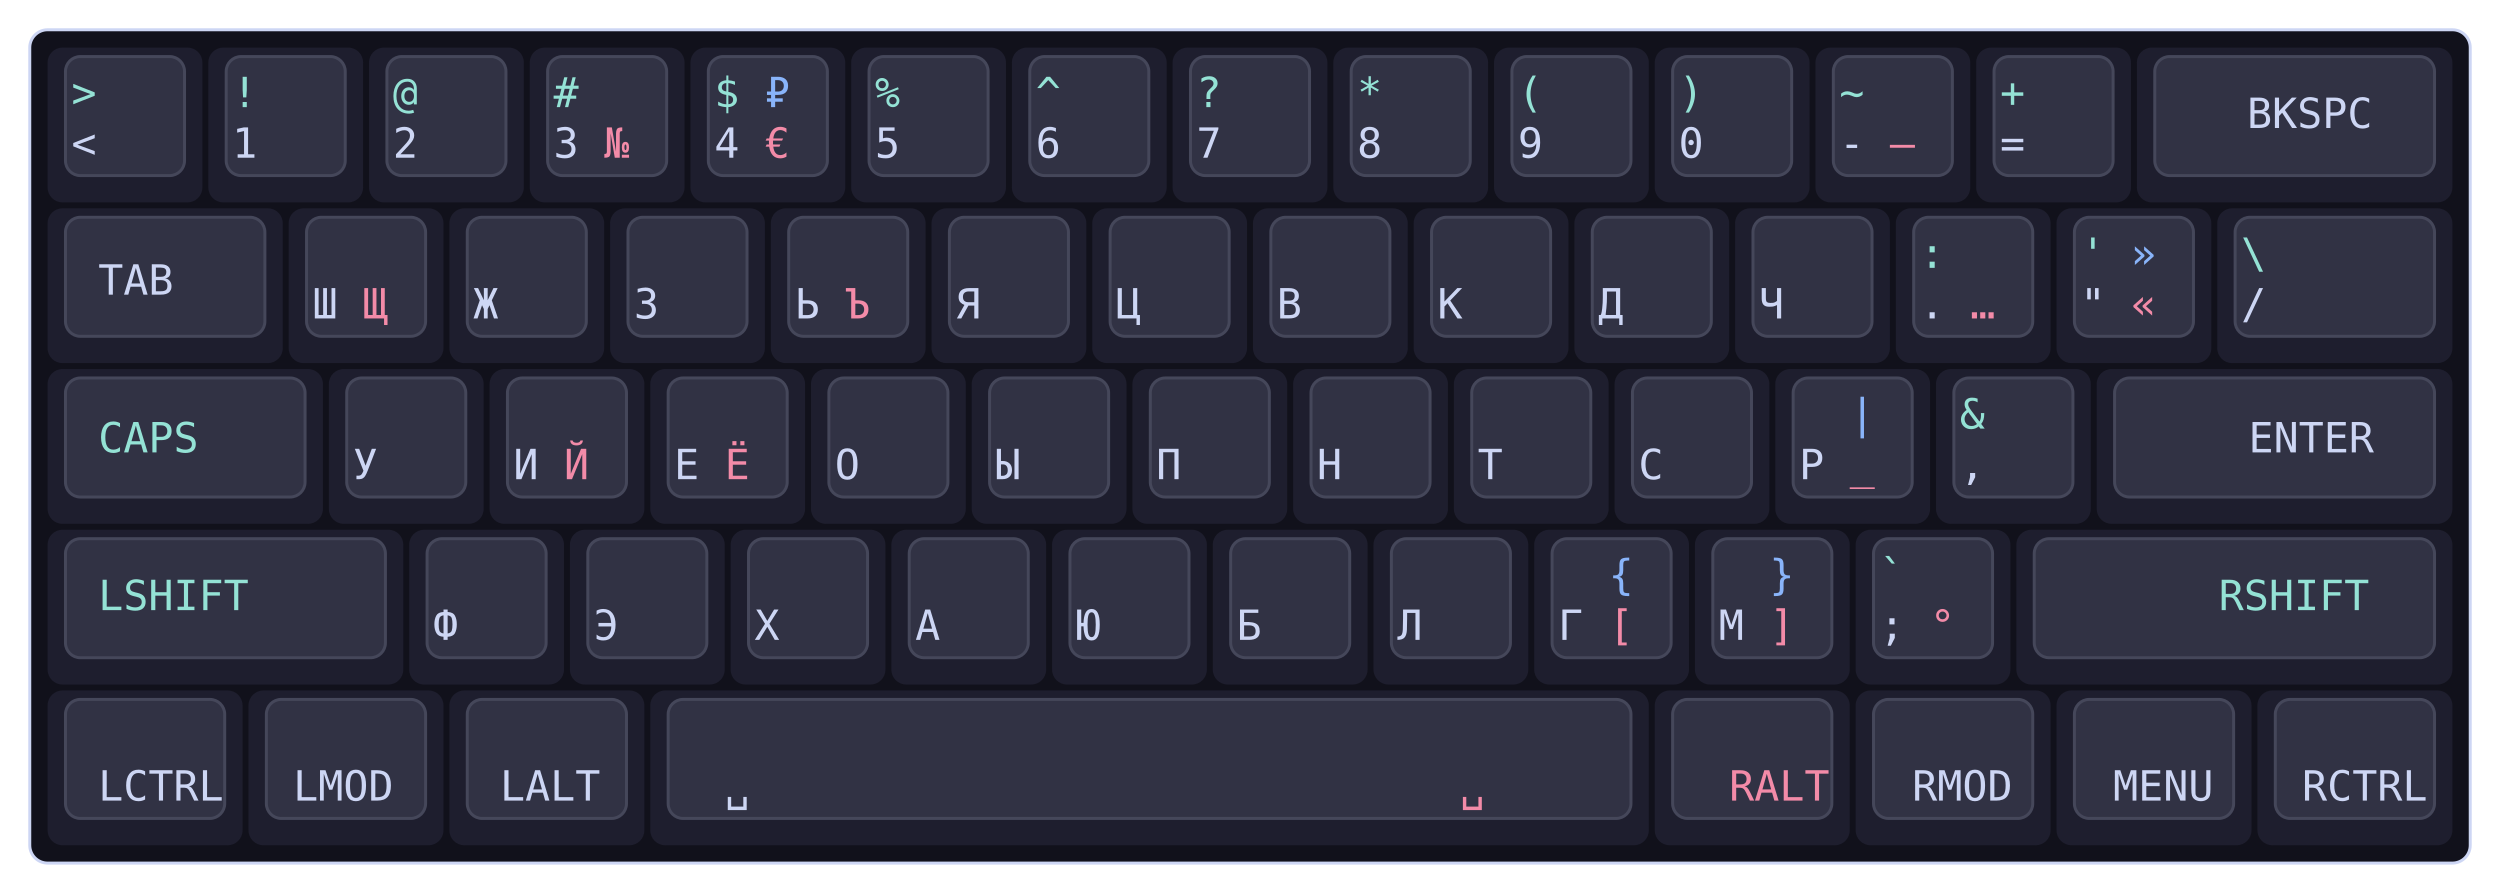
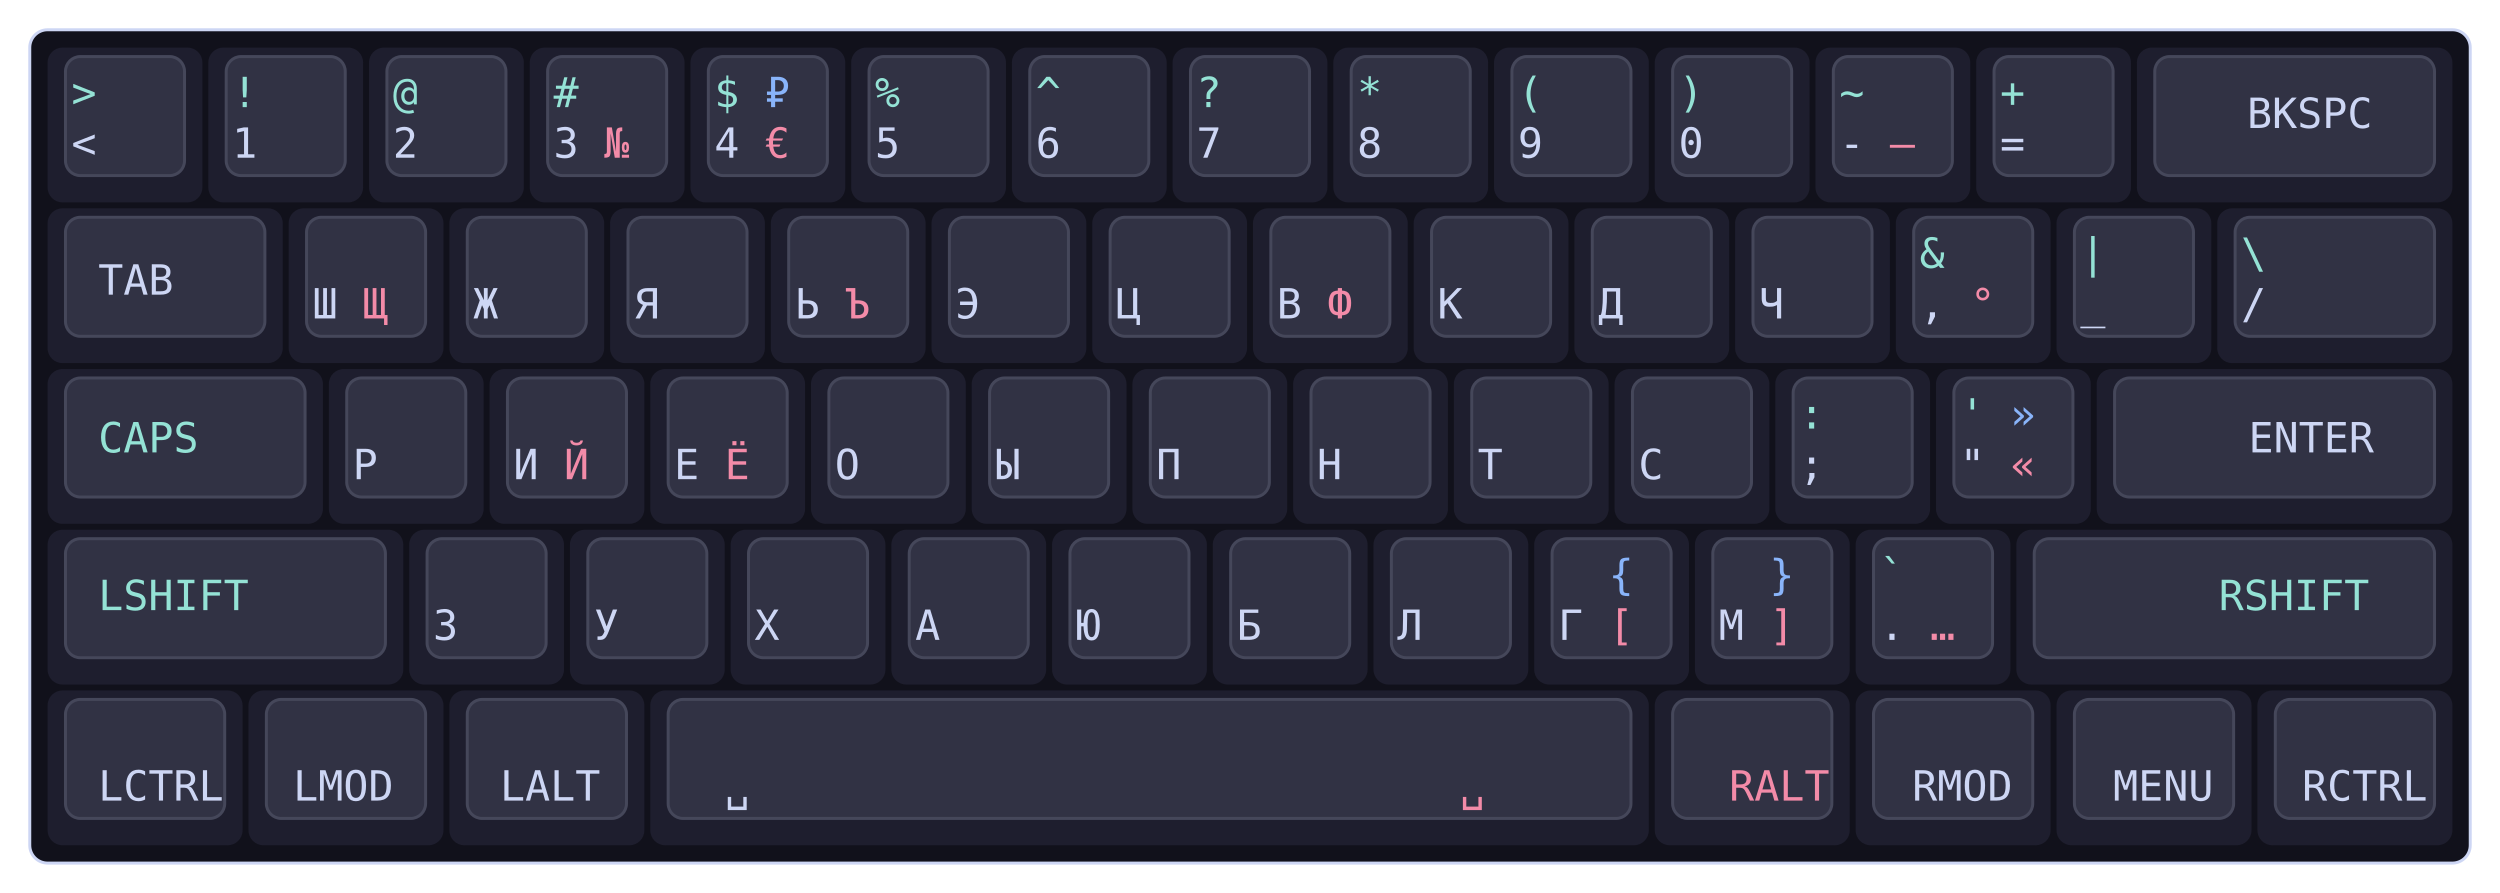
<svg xmlns="http://www.w3.org/2000/svg" width="840px" height="300px" viewBox="0 0 840 300">
  <style type="text/css">
    .keycap .outer { fill: #1e1e2e; }
    .keycap .inner { fill: #313244; stroke: #45475a; }
    .label { font: 14px monospace; }
    .label.level1 { fill: #cdd6f4; }
    .label.level2 { fill: #94e2d5; }
    .label.level3 { fill: #f38ba8; }
    .label.level4 { fill: #89b4fa; }
    .label.small { font-size: 10px; }
  </style>
  <g transform="translate(10,10)">
    <rect width="820" height="280" stroke="#cdd6f4" stroke-width="1" fill="#11111b" rx="6" />
    <g transform="translate(5,5)">
      <g class="keycap">
        <rect x="1" y="1" width="52" height="52" rx="5" class="outer" />
        <rect x="7" y="4" width="40" height="40" rx="5" class="inner" />
        <text x="9.0" y="38.0" class="label level1">&lt;</text>
        <text x="9.0" y="21.0" class="label level2">&gt;</text>
        <text x="26.0" y="38.0" class="label level3" />
        <text x="26.0" y="21.0" class="label level4" />
      </g>
      <g class="keycap">
        <rect x="55" y="1" width="52" height="52" rx="5" class="outer" />
        <rect x="61" y="4" width="40" height="40" rx="5" class="inner" />
        <text x="63.0" y="38.0" class="label level1">1</text>
        <text x="63.0" y="21.0" class="label level2">!</text>
        <text x="80.0" y="38.0" class="label level3" />
        <text x="80.0" y="21.0" class="label level4" />
      </g>
      <g class="keycap">
        <rect x="109" y="1" width="52" height="52" rx="5" class="outer" />
        <rect x="115" y="4" width="40" height="40" rx="5" class="inner" />
        <text x="117.0" y="38.0" class="label level1">2</text>
        <text x="117.0" y="21.0" class="label level2">@</text>
        <text x="134.0" y="38.0" class="label level3" />
        <text x="134.0" y="21.0" class="label level4" />
      </g>
      <g class="keycap">
        <rect x="163" y="1" width="52" height="52" rx="5" class="outer" />
        <rect x="169" y="4" width="40" height="40" rx="5" class="inner" />
        <text x="171.0" y="38.0" class="label level1">3</text>
        <text x="171.0" y="21.0" class="label level2">#</text>
        <text x="188.0" y="38.0" class="label level3">№</text>
        <text x="188.0" y="21.0" class="label level4" />
      </g>
      <g class="keycap">
        <rect x="217" y="1" width="52" height="52" rx="5" class="outer" />
        <rect x="223" y="4" width="40" height="40" rx="5" class="inner" />
        <text x="225.0" y="38.0" class="label level1">4</text>
        <text x="225.0" y="21.0" class="label level2">$</text>
        <text x="242.0" y="38.0" class="label level3">€</text>
        <text x="242.0" y="21.0" class="label level4">₽</text>
      </g>
      <g class="keycap">
        <rect x="271" y="1" width="52" height="52" rx="5" class="outer" />
        <rect x="277" y="4" width="40" height="40" rx="5" class="inner" />
        <text x="279.0" y="38.0" class="label level1">5</text>
        <text x="279.0" y="21.0" class="label level2">%</text>
        <text x="296.0" y="38.0" class="label level3" />
        <text x="296.0" y="21.0" class="label level4" />
      </g>
      <g class="keycap">
        <rect x="325" y="1" width="52" height="52" rx="5" class="outer" />
        <rect x="331" y="4" width="40" height="40" rx="5" class="inner" />
        <text x="333.0" y="38.0" class="label level1">6</text>
        <text x="333.0" y="21.0" class="label level2">^</text>
        <text x="350.0" y="38.0" class="label level3" />
        <text x="350.0" y="21.0" class="label level4" />
      </g>
      <g class="keycap">
        <rect x="379" y="1" width="52" height="52" rx="5" class="outer" />
        <rect x="385" y="4" width="40" height="40" rx="5" class="inner" />
        <text x="387.0" y="38.0" class="label level1">7</text>
        <text x="387.0" y="21.0" class="label level2">?</text>
        <text x="404.0" y="38.0" class="label level3" />
        <text x="404.0" y="21.0" class="label level4" />
      </g>
      <g class="keycap">
        <rect x="433" y="1" width="52" height="52" rx="5" class="outer" />
        <rect x="439" y="4" width="40" height="40" rx="5" class="inner" />
        <text x="441.0" y="38.0" class="label level1">8</text>
        <text x="441.0" y="21.0" class="label level2">*</text>
        <text x="458.0" y="38.0" class="label level3" />
        <text x="458.0" y="21.0" class="label level4" />
      </g>
      <g class="keycap">
        <rect x="487" y="1" width="52" height="52" rx="5" class="outer" />
        <rect x="493" y="4" width="40" height="40" rx="5" class="inner" />
        <text x="495.0" y="38.0" class="label level1">9</text>
        <text x="495.0" y="21.0" class="label level2">(</text>
        <text x="512.0" y="38.0" class="label level3" />
        <text x="512.0" y="21.0" class="label level4" />
      </g>
      <g class="keycap">
        <rect x="541" y="1" width="52" height="52" rx="5" class="outer" />
        <rect x="547" y="4" width="40" height="40" rx="5" class="inner" />
        <text x="549.0" y="38.0" class="label level1">0</text>
        <text x="549.0" y="21.0" class="label level2">)</text>
        <text x="566.0" y="38.0" class="label level3" />
        <text x="566.0" y="21.0" class="label level4" />
      </g>
      <g class="keycap">
        <rect x="595" y="1" width="52" height="52" rx="5" class="outer" />
        <rect x="601" y="4" width="40" height="40" rx="5" class="inner" />
        <text x="603.0" y="38.0" class="label level1">-</text>
        <text x="603.0" y="21.0" class="label level2">~</text>
        <text x="620.0" y="38.0" class="label level3">—</text>
        <text x="620.0" y="21.0" class="label level4" />
      </g>
      <g class="keycap">
        <rect x="649" y="1" width="52" height="52" rx="5" class="outer" />
        <rect x="655" y="4" width="40" height="40" rx="5" class="inner" />
        <text x="657.0" y="38.0" class="label level1">=</text>
        <text x="657.0" y="21.0" class="label level2">+</text>
        <text x="674.0" y="38.0" class="label level3" />
        <text x="674.0" y="21.0" class="label level4" />
      </g>
      <g class="keycap">
        <rect x="703" y="1" width="106" height="52" rx="5" class="outer" />
        <rect x="709" y="4" width="94" height="40" rx="5" class="inner" />
        <text x="740.0" y="28.0" class="label level1">BKSPC</text>
      </g>
      <g class="keycap">
        <rect x="1" y="55" width="79" height="52" rx="5" class="outer" />
        <rect x="7" y="58" width="67" height="40" rx="5" class="inner" />
        <text x="18.0" y="84.0" class="label level1">TAB</text>
      </g>
      <g class="keycap">
        <rect x="82" y="55" width="52" height="52" rx="5" class="outer" />
        <rect x="88" y="58" width="40" height="40" rx="5" class="inner" />
        <text x="90.0" y="92.0" class="label level1">Ш</text>
        <text x="90.0" y="75.0" class="label level2" />
        <text x="107.0" y="92.0" class="label level3">Щ</text>
        <text x="107.0" y="75.0" class="label level4" />
      </g>
      <g class="keycap">
        <rect x="136" y="55" width="52" height="52" rx="5" class="outer" />
        <rect x="142" y="58" width="40" height="40" rx="5" class="inner" />
        <text x="144.0" y="92.0" class="label level1">Ж</text>
        <text x="144.0" y="75.0" class="label level2" />
        <text x="161.0" y="92.0" class="label level3" />
        <text x="161.0" y="75.0" class="label level4" />
      </g>
      <g class="keycap">
        <rect x="190" y="55" width="52" height="52" rx="5" class="outer" />
        <rect x="196" y="58" width="40" height="40" rx="5" class="inner" />
-         <text x="198.0" y="92.0" class="label level1">З</text>
+         <text x="198.0" y="92.0" class="label level1">Я</text>
        <text x="198.0" y="75.0" class="label level2" />
        <text x="215.0" y="92.0" class="label level3" />
        <text x="215.0" y="75.0" class="label level4" />
      </g>
      <g class="keycap">
        <rect x="244" y="55" width="52" height="52" rx="5" class="outer" />
        <rect x="250" y="58" width="40" height="40" rx="5" class="inner" />
        <text x="252.0" y="92.0" class="label level1">Ь</text>
        <text x="252.0" y="75.0" class="label level2" />
        <text x="269.0" y="92.0" class="label level3">Ъ</text>
        <text x="269.0" y="75.0" class="label level4" />
      </g>
      <g class="keycap">
        <rect x="298" y="55" width="52" height="52" rx="5" class="outer" />
        <rect x="304" y="58" width="40" height="40" rx="5" class="inner" />
-         <text x="306.0" y="92.0" class="label level1">Я</text>
+         <text x="306.0" y="92.0" class="label level1">Э</text>
        <text x="306.0" y="75.0" class="label level2" />
        <text x="323.0" y="92.0" class="label level3" />
        <text x="323.0" y="75.0" class="label level4" />
      </g>
      <g class="keycap">
        <rect x="352" y="55" width="52" height="52" rx="5" class="outer" />
        <rect x="358" y="58" width="40" height="40" rx="5" class="inner" />
        <text x="360.0" y="92.0" class="label level1">Ц</text>
        <text x="360.0" y="75.0" class="label level2" />
        <text x="377.0" y="92.0" class="label level3" />
        <text x="377.0" y="75.0" class="label level4" />
      </g>
      <g class="keycap">
        <rect x="406" y="55" width="52" height="52" rx="5" class="outer" />
        <rect x="412" y="58" width="40" height="40" rx="5" class="inner" />
        <text x="414.0" y="92.0" class="label level1">В</text>
        <text x="414.0" y="75.0" class="label level2" />
-         <text x="431.0" y="92.0" class="label level3" />
+         <text x="431.0" y="92.0" class="label level3">Ф</text>
        <text x="431.0" y="75.0" class="label level4" />
      </g>
      <g class="keycap">
        <rect x="460" y="55" width="52" height="52" rx="5" class="outer" />
        <rect x="466" y="58" width="40" height="40" rx="5" class="inner" />
        <text x="468.0" y="92.0" class="label level1">К</text>
        <text x="468.0" y="75.0" class="label level2" />
        <text x="485.0" y="92.0" class="label level3" />
        <text x="485.0" y="75.0" class="label level4" />
      </g>
      <g class="keycap">
        <rect x="514" y="55" width="52" height="52" rx="5" class="outer" />
        <rect x="520" y="58" width="40" height="40" rx="5" class="inner" />
        <text x="522.0" y="92.0" class="label level1">Д</text>
        <text x="522.0" y="75.0" class="label level2" />
        <text x="539.0" y="92.0" class="label level3" />
        <text x="539.0" y="75.0" class="label level4" />
      </g>
      <g class="keycap">
        <rect x="568" y="55" width="52" height="52" rx="5" class="outer" />
        <rect x="574" y="58" width="40" height="40" rx="5" class="inner" />
        <text x="576.0" y="92.0" class="label level1">Ч</text>
        <text x="576.0" y="75.0" class="label level2" />
        <text x="593.0" y="92.0" class="label level3" />
        <text x="593.0" y="75.0" class="label level4" />
      </g>
      <g class="keycap">
        <rect x="622" y="55" width="52" height="52" rx="5" class="outer" />
        <rect x="628" y="58" width="40" height="40" rx="5" class="inner" />
-         <text x="630.0" y="92.0" class="label level1">.</text>
-         <text x="630.0" y="75.0" class="label level2">:</text>
-         <text x="647.0" y="92.0" class="label level3">…</text>
+         <text x="630.0" y="92.0" class="label level1">,</text>
+         <text x="630.0" y="75.0" class="label level2">&amp;</text>
+         <text x="647.0" y="92.0" class="label level3">°</text>
        <text x="647.0" y="75.0" class="label level4" />
      </g>
      <g class="keycap">
        <rect x="676" y="55" width="52" height="52" rx="5" class="outer" />
        <rect x="682" y="58" width="40" height="40" rx="5" class="inner" />
-         <text x="684.0" y="92.0" class="label level1">"</text>
-         <text x="684.0" y="75.0" class="label level2">'</text>
-         <text x="701.0" y="92.0" class="label level3">«</text>
-         <text x="701.0" y="75.0" class="label level4">»</text>
+         <text x="684.0" y="92.0" class="label level1">_</text>
+         <text x="684.0" y="75.0" class="label level2">|</text>
+         <text x="701.0" y="92.0" class="label level3" />
+         <text x="701.0" y="75.0" class="label level4" />
      </g>
      <g class="keycap">
        <rect x="730" y="55" width="79" height="52" rx="5" class="outer" />
        <rect x="736" y="58" width="67" height="40" rx="5" class="inner" />
        <text x="738.0" y="92.0" class="label level1">/</text>
        <text x="738.0" y="75.0" class="label level2">\</text>
        <text x="755.0" y="92.0" class="label level3" />
        <text x="755.0" y="75.0" class="label level4" />
      </g>
      <g class="keycap">
        <rect x="1" y="109" width="92.5" height="52" rx="5" class="outer" />
        <rect x="7" y="112" width="80.5" height="40" rx="5" class="inner" />
        <text x="18.0" y="137.0" class="label level2">CAPS</text>
      </g>
      <g class="keycap">
        <rect x="95.5" y="109" width="52" height="52" rx="5" class="outer" />
        <rect x="101.5" y="112" width="40" height="40" rx="5" class="inner" />
-         <text x="103.5" y="146.0" class="label level1">У</text>
+         <text x="103.5" y="146.0" class="label level1">Р</text>
        <text x="103.5" y="129.0" class="label level2" />
        <text x="120.5" y="146.0" class="label level3" />
        <text x="120.5" y="129.0" class="label level4" />
      </g>
      <g class="keycap">
        <rect x="149.5" y="109" width="52" height="52" rx="5" class="outer" />
        <rect x="155.5" y="112" width="40" height="40" rx="5" class="inner" />
        <text x="157.5" y="146.0" class="label level1">И</text>
        <text x="157.5" y="129.0" class="label level2" />
        <text x="174.5" y="146.0" class="label level3">Й</text>
        <text x="174.5" y="129.0" class="label level4" />
      </g>
      <g class="keycap">
        <rect x="203.5" y="109" width="52" height="52" rx="5" class="outer" />
        <rect x="209.5" y="112" width="40" height="40" rx="5" class="inner" />
        <text x="211.5" y="146.0" class="label level1">Е</text>
        <text x="211.5" y="129.0" class="label level2" />
        <text x="228.5" y="146.0" class="label level3">Ё</text>
        <text x="228.5" y="129.0" class="label level4" />
      </g>
      <g class="keycap">
        <rect x="257.5" y="109" width="52" height="52" rx="5" class="outer" />
        <rect x="263.5" y="112" width="40" height="40" rx="5" class="inner" />
        <text x="265.5" y="146.0" class="label level1">О</text>
        <text x="265.5" y="129.0" class="label level2" />
        <text x="282.5" y="146.0" class="label level3" />
        <text x="282.5" y="129.0" class="label level4" />
      </g>
      <g class="keycap">
        <rect x="311.5" y="109" width="52" height="52" rx="5" class="outer" />
        <rect x="317.5" y="112" width="40" height="40" rx="5" class="inner" />
        <text x="319.5" y="146.0" class="label level1">Ы</text>
        <text x="319.5" y="129.0" class="label level2" />
        <text x="336.5" y="146.0" class="label level3" />
        <text x="336.5" y="129.0" class="label level4" />
      </g>
      <g class="keycap">
        <rect x="365.5" y="109" width="52" height="52" rx="5" class="outer" />
        <rect x="371.5" y="112" width="40" height="40" rx="5" class="inner" />
        <text x="373.5" y="146.0" class="label level1">П</text>
        <text x="373.5" y="129.0" class="label level2" />
        <text x="390.5" y="146.0" class="label level3" />
        <text x="390.5" y="129.0" class="label level4" />
      </g>
      <g class="keycap">
        <rect x="419.5" y="109" width="52" height="52" rx="5" class="outer" />
        <rect x="425.5" y="112" width="40" height="40" rx="5" class="inner" />
        <text x="427.5" y="146.0" class="label level1">Н</text>
        <text x="427.5" y="129.0" class="label level2" />
        <text x="444.5" y="146.0" class="label level3" />
        <text x="444.5" y="129.0" class="label level4" />
      </g>
      <g class="keycap">
        <rect x="473.5" y="109" width="52" height="52" rx="5" class="outer" />
        <rect x="479.5" y="112" width="40" height="40" rx="5" class="inner" />
        <text x="481.5" y="146.0" class="label level1">Т</text>
        <text x="481.5" y="129.0" class="label level2" />
        <text x="498.5" y="146.0" class="label level3" />
        <text x="498.5" y="129.0" class="label level4" />
      </g>
      <g class="keycap">
        <rect x="527.5" y="109" width="52" height="52" rx="5" class="outer" />
        <rect x="533.5" y="112" width="40" height="40" rx="5" class="inner" />
        <text x="535.5" y="146.0" class="label level1">С</text>
        <text x="535.5" y="129.0" class="label level2" />
        <text x="552.5" y="146.0" class="label level3" />
        <text x="552.5" y="129.0" class="label level4" />
      </g>
      <g class="keycap">
        <rect x="581.5" y="109" width="52" height="52" rx="5" class="outer" />
        <rect x="587.5" y="112" width="40" height="40" rx="5" class="inner" />
-         <text x="589.5" y="146.0" class="label level1">Р</text>
-         <text x="589.5" y="129.0" class="label level2" />
-         <text x="606.5" y="146.0" class="label level3">_</text>
-         <text x="606.5" y="129.0" class="label level4">|</text>
+         <text x="589.5" y="146.0" class="label level1">;</text>
+         <text x="589.5" y="129.0" class="label level2">:</text>
+         <text x="606.5" y="146.0" class="label level3" />
+         <text x="606.5" y="129.0" class="label level4" />
      </g>
      <g class="keycap">
        <rect x="635.5" y="109" width="52" height="52" rx="5" class="outer" />
        <rect x="641.5" y="112" width="40" height="40" rx="5" class="inner" />
-         <text x="643.5" y="146.0" class="label level1">,</text>
-         <text x="643.5" y="129.0" class="label level2">&amp;</text>
-         <text x="660.5" y="146.0" class="label level3" />
-         <text x="660.5" y="129.0" class="label level4" />
+         <text x="643.5" y="146.0" class="label level1">"</text>
+         <text x="643.5" y="129.0" class="label level2">'</text>
+         <text x="660.5" y="146.0" class="label level3">«</text>
+         <text x="660.5" y="129.0" class="label level4">»</text>
      </g>
      <g class="keycap">
        <rect x="689.5" y="109" width="119.5" height="52" rx="5" class="outer" />
        <rect x="695.5" y="112" width="107.5" height="40" rx="5" class="inner" />
        <text x="740.5" y="137.0" class="label level1">ENTER</text>
      </g>
      <g class="keycap">
        <rect x="1" y="163" width="119.5" height="52" rx="5" class="outer" />
        <rect x="7" y="166" width="107.5" height="40" rx="5" class="inner" />
        <text x="18.0" y="190.0" class="label level2">LSHIFT</text>
      </g>
      <g class="keycap">
        <rect x="122.5" y="163" width="52" height="52" rx="5" class="outer" />
        <rect x="128.5" y="166" width="40" height="40" rx="5" class="inner" />
-         <text x="130.5" y="200.0" class="label level1">Ф</text>
+         <text x="130.5" y="200.0" class="label level1">З</text>
        <text x="130.5" y="183.0" class="label level2" />
        <text x="147.5" y="200.0" class="label level3" />
        <text x="147.5" y="183.0" class="label level4" />
      </g>
      <g class="keycap">
        <rect x="176.5" y="163" width="52" height="52" rx="5" class="outer" />
        <rect x="182.5" y="166" width="40" height="40" rx="5" class="inner" />
-         <text x="184.5" y="200.0" class="label level1">Э</text>
+         <text x="184.5" y="200.0" class="label level1">У</text>
        <text x="184.5" y="183.0" class="label level2" />
        <text x="201.5" y="200.0" class="label level3" />
        <text x="201.5" y="183.0" class="label level4" />
      </g>
      <g class="keycap">
        <rect x="230.5" y="163" width="52" height="52" rx="5" class="outer" />
        <rect x="236.5" y="166" width="40" height="40" rx="5" class="inner" />
        <text x="238.5" y="200.0" class="label level1">Х</text>
        <text x="238.5" y="183.0" class="label level2" />
        <text x="255.5" y="200.0" class="label level3" />
        <text x="255.5" y="183.0" class="label level4" />
      </g>
      <g class="keycap">
        <rect x="284.5" y="163" width="52" height="52" rx="5" class="outer" />
        <rect x="290.5" y="166" width="40" height="40" rx="5" class="inner" />
        <text x="292.5" y="200.0" class="label level1">А</text>
        <text x="292.5" y="183.0" class="label level2" />
        <text x="309.5" y="200.0" class="label level3" />
        <text x="309.5" y="183.0" class="label level4" />
      </g>
      <g class="keycap">
        <rect x="338.5" y="163" width="52" height="52" rx="5" class="outer" />
        <rect x="344.5" y="166" width="40" height="40" rx="5" class="inner" />
        <text x="346.5" y="200.0" class="label level1">Ю</text>
        <text x="346.5" y="183.0" class="label level2" />
        <text x="363.5" y="200.0" class="label level3" />
        <text x="363.5" y="183.0" class="label level4" />
      </g>
      <g class="keycap">
        <rect x="392.5" y="163" width="52" height="52" rx="5" class="outer" />
        <rect x="398.5" y="166" width="40" height="40" rx="5" class="inner" />
        <text x="400.5" y="200.0" class="label level1">Б</text>
        <text x="400.5" y="183.0" class="label level2" />
        <text x="417.5" y="200.0" class="label level3" />
        <text x="417.5" y="183.0" class="label level4" />
      </g>
      <g class="keycap">
        <rect x="446.5" y="163" width="52" height="52" rx="5" class="outer" />
        <rect x="452.5" y="166" width="40" height="40" rx="5" class="inner" />
        <text x="454.5" y="200.0" class="label level1">Л</text>
        <text x="454.5" y="183.0" class="label level2" />
        <text x="471.5" y="200.0" class="label level3" />
        <text x="471.5" y="183.0" class="label level4" />
      </g>
      <g class="keycap">
        <rect x="500.5" y="163" width="52" height="52" rx="5" class="outer" />
        <rect x="506.5" y="166" width="40" height="40" rx="5" class="inner" />
        <text x="508.5" y="200.0" class="label level1">Г</text>
        <text x="508.5" y="183.0" class="label level2" />
        <text x="525.5" y="200.0" class="label level3">[</text>
        <text x="525.5" y="183.0" class="label level4">{</text>
      </g>
      <g class="keycap">
        <rect x="554.5" y="163" width="52" height="52" rx="5" class="outer" />
        <rect x="560.5" y="166" width="40" height="40" rx="5" class="inner" />
        <text x="562.5" y="200.0" class="label level1">М</text>
        <text x="562.5" y="183.0" class="label level2" />
        <text x="579.5" y="200.0" class="label level3">]</text>
        <text x="579.5" y="183.0" class="label level4">}</text>
      </g>
      <g class="keycap">
        <rect x="608.5" y="163" width="52" height="52" rx="5" class="outer" />
        <rect x="614.5" y="166" width="40" height="40" rx="5" class="inner" />
-         <text x="616.5" y="200.0" class="label level1">;</text>
+         <text x="616.5" y="200.0" class="label level1">.</text>
        <text x="616.5" y="183.0" class="label level2">`</text>
-         <text x="633.5" y="200.0" class="label level3">°</text>
+         <text x="633.5" y="200.0" class="label level3">…</text>
        <text x="633.5" y="183.0" class="label level4" />
      </g>
      <g class="keycap">
        <rect x="662.5" y="163" width="146.5" height="52" rx="5" class="outer" />
        <rect x="668.5" y="166" width="134.5" height="40" rx="5" class="inner" />
        <text x="730.5" y="190.0" class="label level2">RSHIFT</text>
      </g>
      <g class="keycap">
        <rect x="1" y="217" width="65.5" height="52" rx="5" class="outer" />
        <rect x="7" y="220" width="53.5" height="40" rx="5" class="inner" />
        <text x="18.0" y="254.0" class="label level1">LCTRL</text>
      </g>
      <g class="keycap">
        <rect x="68.5" y="217" width="65.5" height="52" rx="5" class="outer" />
        <rect x="74.5" y="220" width="53.5" height="40" rx="5" class="inner" />
        <text x="83.5" y="254.0" class="label level1">LMOD</text>
      </g>
      <g class="keycap">
        <rect x="136" y="217" width="65.5" height="52" rx="5" class="outer" />
        <rect x="142" y="220" width="53.5" height="40" rx="5" class="inner" />
        <text x="153.0" y="254.0" class="label level1">LALT</text>
      </g>
      <g class="keycap">
        <rect x="203.5" y="217" width="335.5" height="52" rx="5" class="outer" />
        <rect x="209.5" y="220" width="323.5" height="40" rx="5" class="inner" />
        <text x="228.5" y="254.0" class="label level1">␣</text>
        <text x="228.5" y="237.0" class="label level2" />
        <text x="475.5" y="254.0" class="label level3">␣</text>
        <text x="475.5" y="237.0" class="label level4" />
      </g>
      <g class="keycap">
        <rect x="541" y="217" width="65.5" height="52" rx="5" class="outer" />
        <rect x="547" y="220" width="53.5" height="40" rx="5" class="inner" />
        <text x="566.0" y="254.0" class="label level3">RALT</text>
      </g>
      <g class="keycap">
        <rect x="608.5" y="217" width="65.5" height="52" rx="5" class="outer" />
        <rect x="614.5" y="220" width="53.5" height="40" rx="5" class="inner" />
        <text x="627.5" y="254.0" class="label level1">RMOD</text>
      </g>
      <g class="keycap">
        <rect x="676" y="217" width="65.5" height="52" rx="5" class="outer" />
        <rect x="682" y="220" width="53.5" height="40" rx="5" class="inner" />
        <text x="695.0" y="254.0" class="label level1">MENU</text>
      </g>
      <g class="keycap">
        <rect x="743.5" y="217" width="65.5" height="52" rx="5" class="outer" />
        <rect x="749.5" y="220" width="53.5" height="40" rx="5" class="inner" />
        <text x="758.5" y="254.0" class="label level1">RCTRL</text>
      </g>
    </g>
  </g>
</svg>
